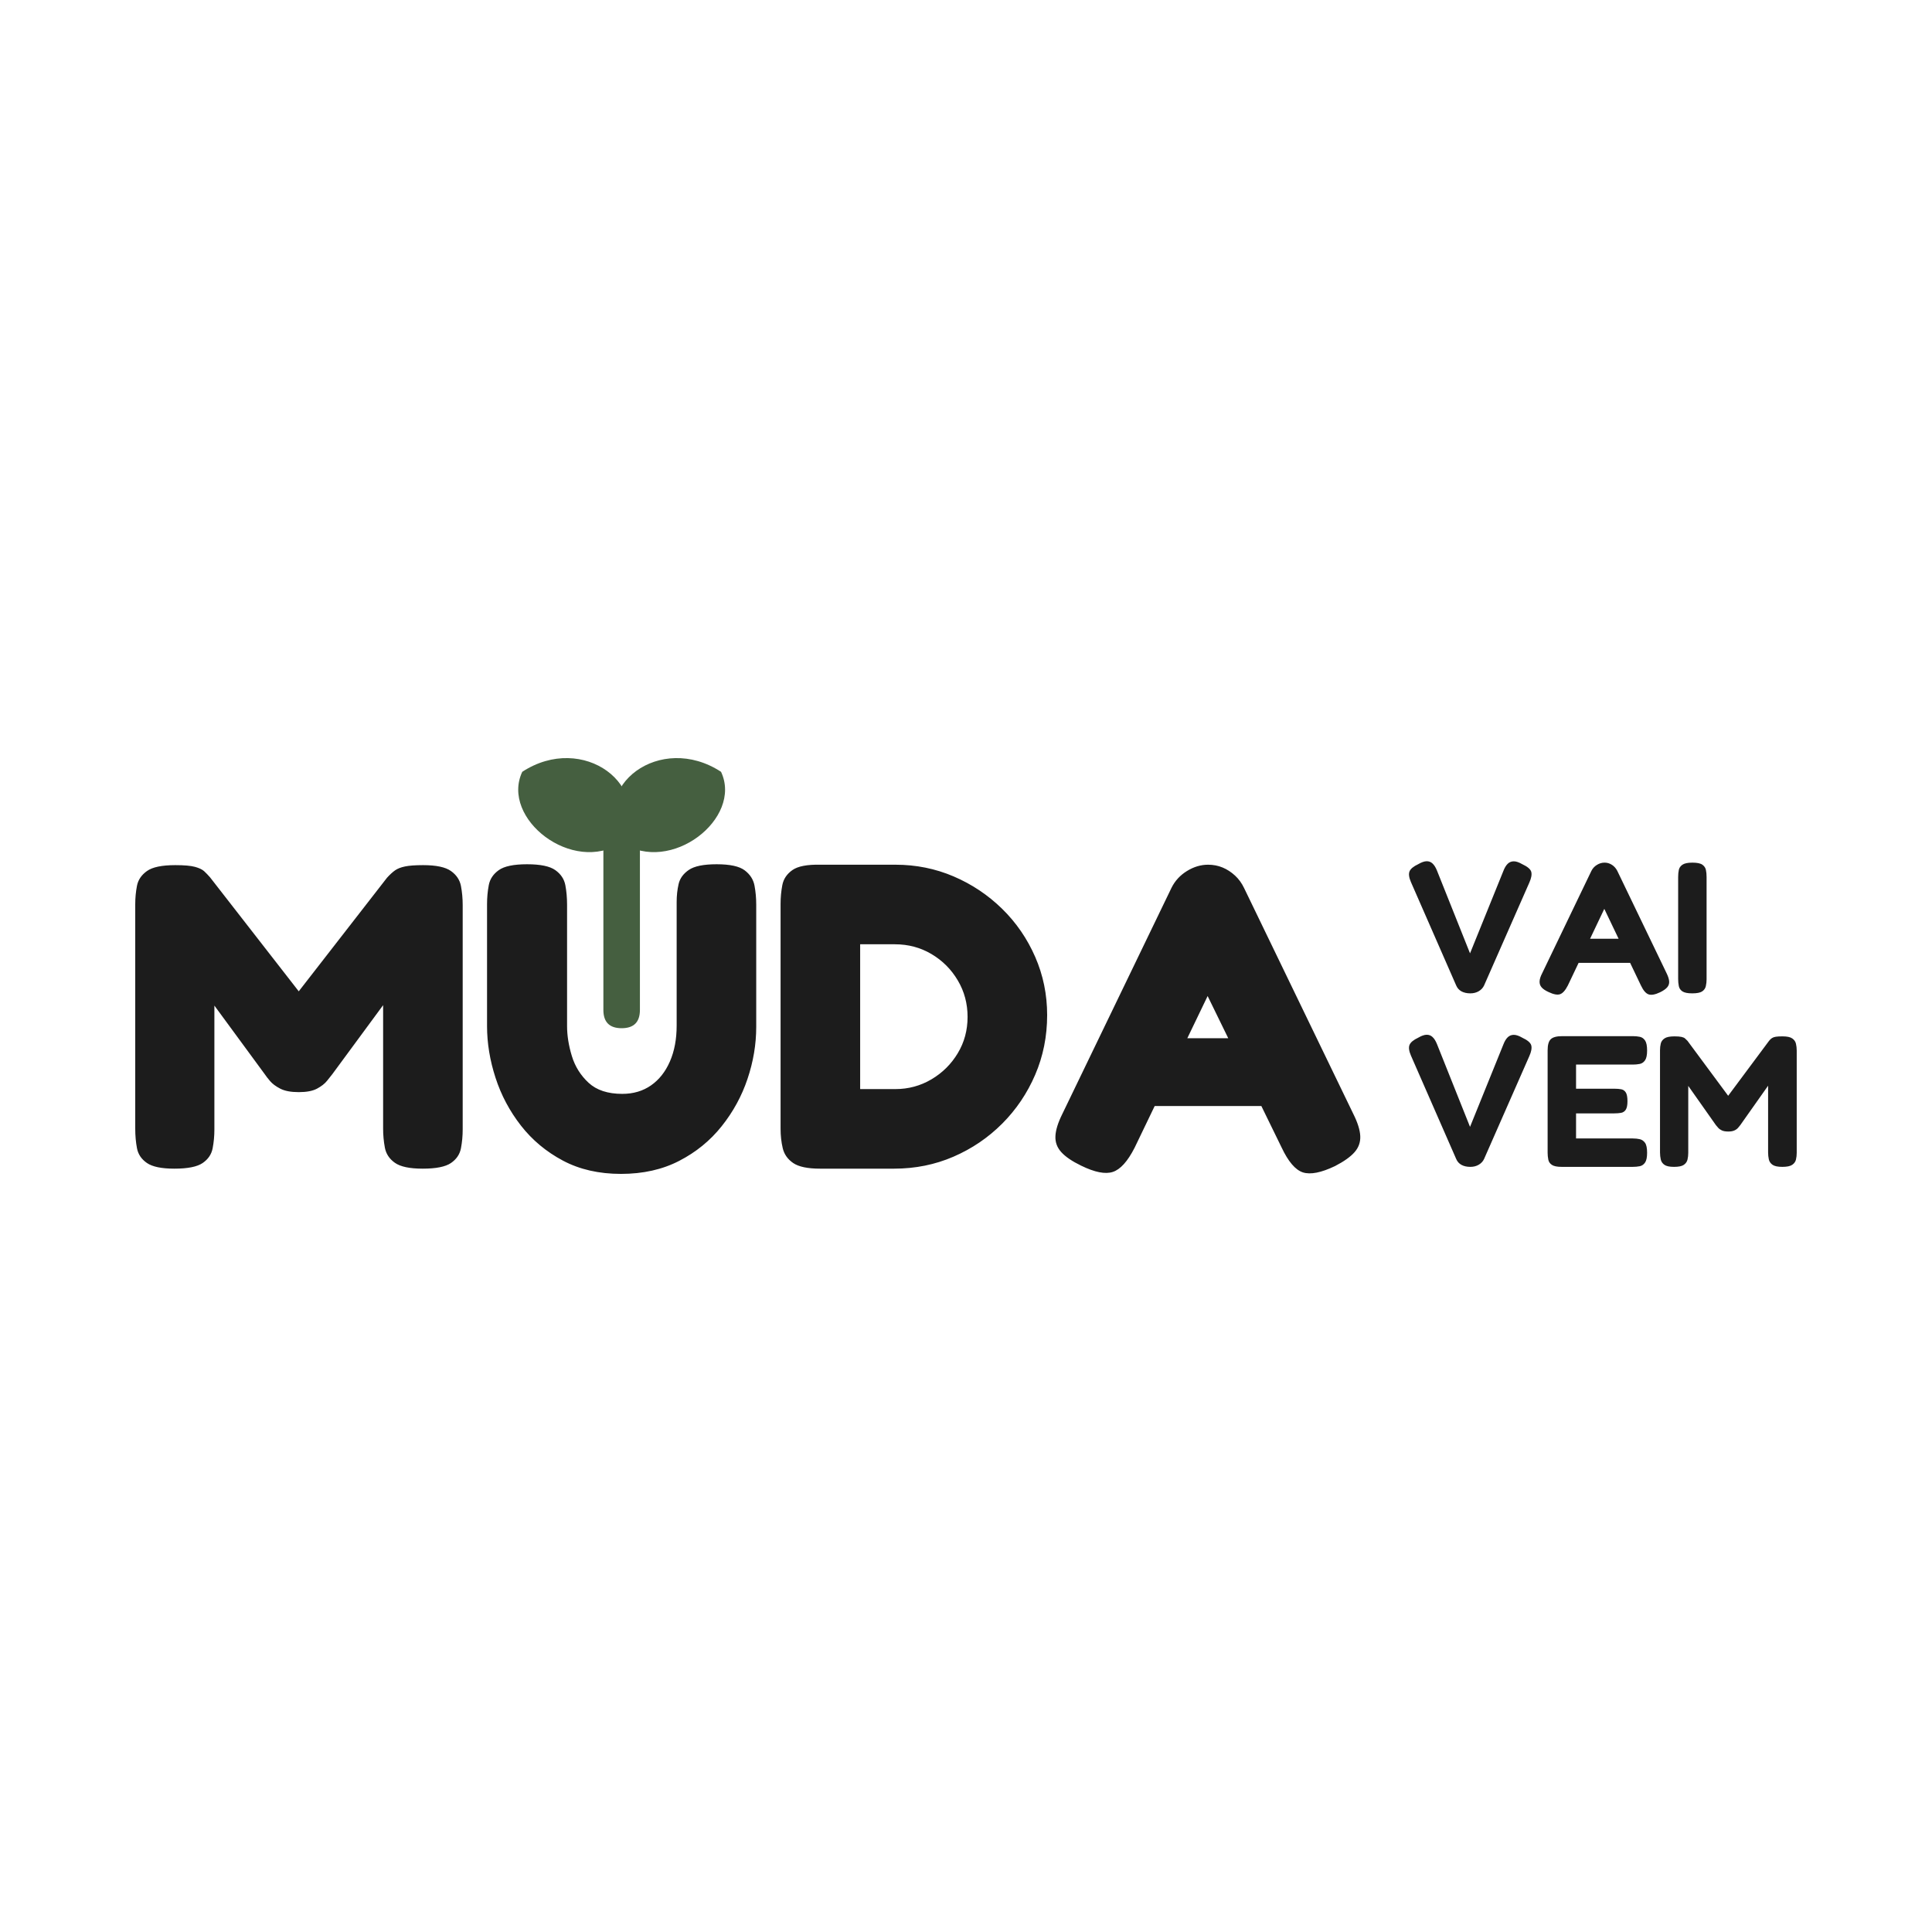
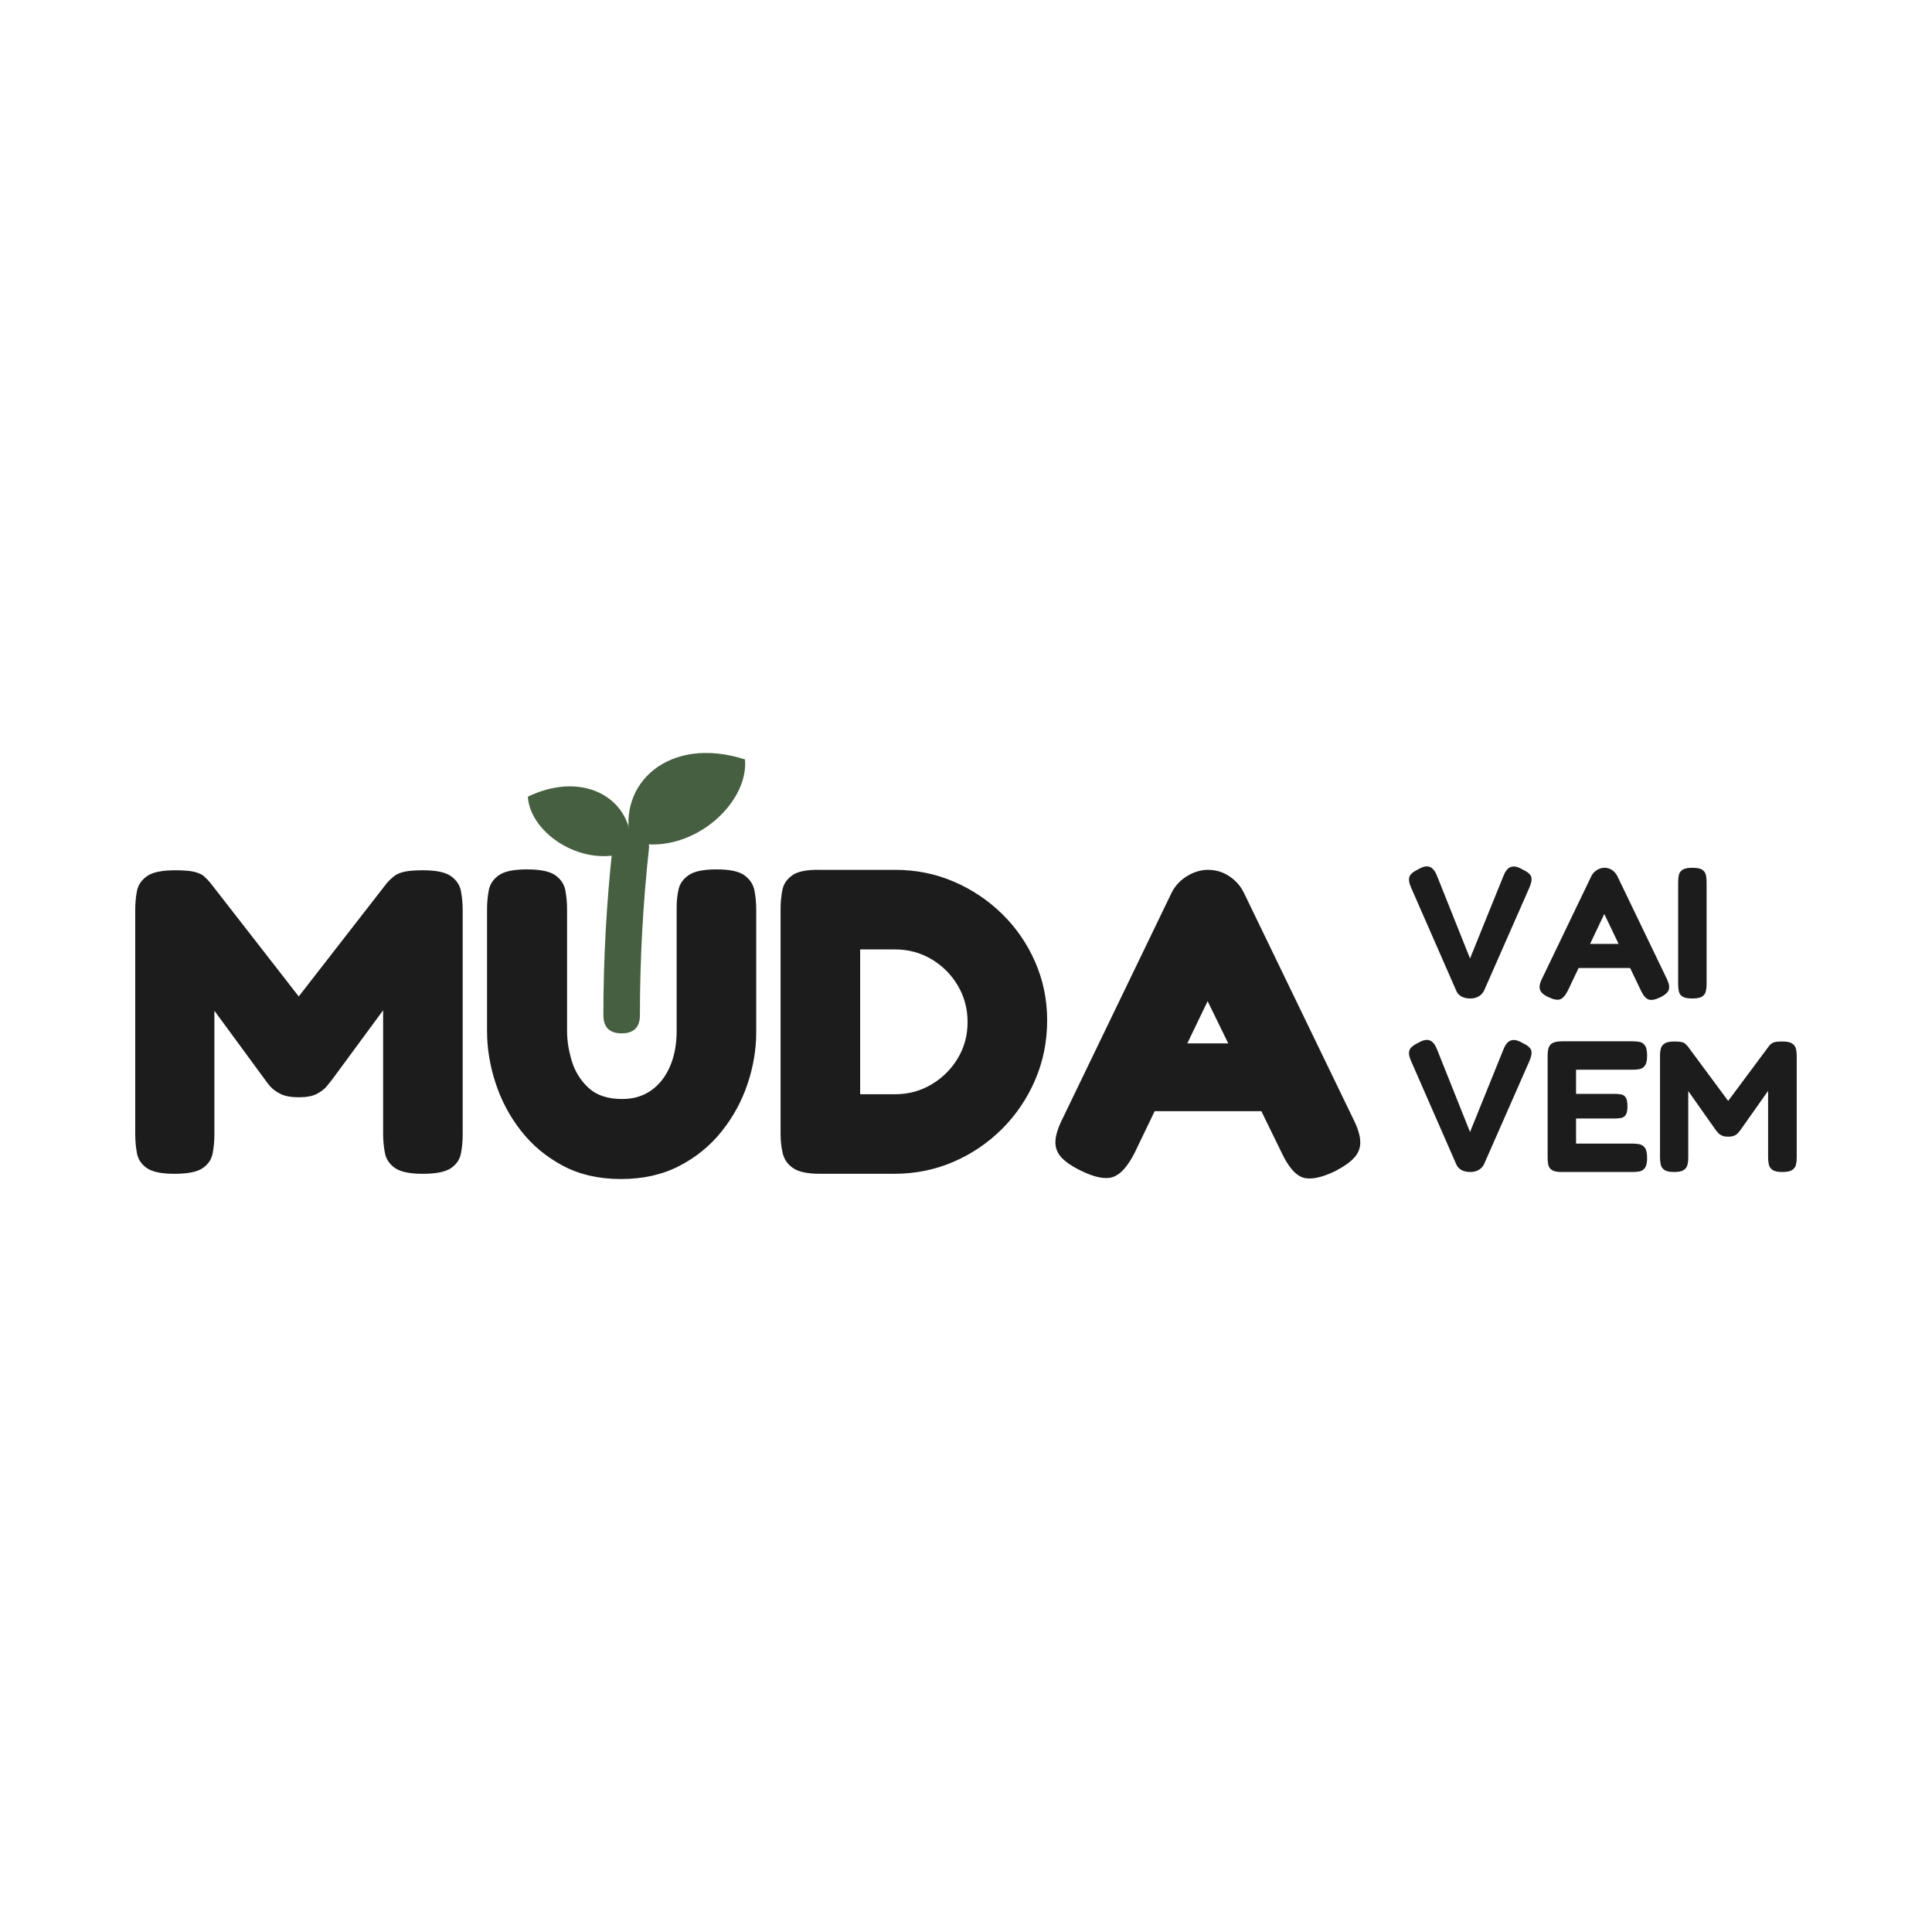
<svg xmlns="http://www.w3.org/2000/svg" viewBox="0 0 1000 1000" width="1000" height="1000" role="img" aria-label="Muda Vai Vem">
-   <g transform="translate(70.00 445.54) scale(1.5756)">
+   <g transform="translate(70.00 448.20) scale(1.5756)">
    <path fill="#1C1C1C" d="M12.86 101.14L12.86 101.14Q6.57 101.14 3.86 99.29Q1.14 97.43 0.57 94.43Q0 91.43 0 88L0 88L0 14.29Q0 11.14 0.57 8.21Q1.14 5.29 3.86 3.36Q6.57 1.43 13.14 1.43L13.14 1.43Q17.57 1.43 19.64 2.00Q21.71 2.57 22.64 3.43Q23.57 4.29 24.57 5.43L24.57 5.43L54.14 43.43L53.29 43.43L82.71 5.57Q84.14 4.00 85.36 3.14Q86.57 2.29 88.64 1.86Q90.71 1.43 94.57 1.43L94.57 1.43Q101.00 1.43 103.71 3.36Q106.43 5.29 107.00 8.29Q107.57 11.29 107.57 14.57L107.57 14.57L107.57 88.29Q107.57 91.43 107.00 94.43Q106.43 97.43 103.71 99.29Q101.00 101.14 94.43 101.14L94.43 101.14Q88.00 101.14 85.29 99.21Q82.57 97.29 82.00 94.21Q81.43 91.14 81.43 88L81.43 88L81.43 47.43L64.71 70.14Q64.14 70.86 63.00 72.29Q61.86 73.71 59.71 74.86Q57.57 76 53.71 76L53.71 76Q49.86 76 47.64 74.86Q45.43 73.71 44.29 72.36Q43.14 71 42.57 70.14L42.57 70.14L26.00 47.57L26.00 88.29Q26.00 91.43 25.43 94.43Q24.86 97.43 22.14 99.29Q19.43 101.14 12.86 101.14ZM159.57 102.86L159.57 102.86Q148.71 102.86 140.50 98.50Q132.29 94.14 126.71 87Q121.14 79.86 118.36 71.29Q115.57 62.71 115.57 54.29L115.57 54.29L115.57 14.29Q115.57 11.00 116.14 8.00Q116.71 5.00 119.43 3.07Q122.14 1.14 128.71 1.14L128.71 1.14Q135.29 1.14 138 3.07Q140.71 5.00 141.29 8.00Q141.86 11.00 141.86 14.43L141.86 14.43L141.86 54.29Q141.86 59.00 143.43 64.14Q145 69.29 148.93 72.93Q152.86 76.57 160 76.57L160 76.57Q165.43 76.57 169.43 73.79Q173.43 71 175.64 65.93Q177.86 60.86 177.86 54.14L177.86 54.14L177.86 13.57Q177.86 10.43 178.50 7.64Q179.14 4.86 181.86 3.00Q184.57 1.14 191 1.14L191 1.14Q197.57 1.14 200.21 3.14Q202.86 5.14 203.43 8.14Q204 11.14 204 14.43L204 14.43L204 54.57Q204 63.14 201.14 71.64Q198.29 80.14 192.64 87.21Q187 94.29 178.71 98.57Q170.43 102.86 159.57 102.86ZM249.29 101.14L225 101.14Q218.86 101.14 216.14 99.29Q213.43 97.43 212.71 94.43Q212 91.43 212 88L212 88L212 14.14Q212 11.00 212.57 8.00Q213.14 5.00 215.86 3.07Q218.57 1.14 225.14 1.29L225.14 1.29L249.71 1.29Q259.86 1.29 268.86 5.14Q277.86 9.00 284.79 15.79Q291.71 22.57 295.64 31.57Q299.57 40.57 299.57 50.71L299.57 50.71Q299.57 61.14 295.64 70.29Q291.71 79.43 284.79 86.36Q277.86 93.29 268.79 97.21Q259.71 101.14 249.29 101.14L249.29 101.14ZM238.14 27.43L238.14 75L249.71 75Q256.14 75 261.57 71.79Q267 68.57 270.21 63.21Q273.43 57.86 273.43 51.29L273.43 51.29Q273.43 44.71 270.21 39.29Q267 33.86 261.57 30.64Q256.14 27.43 249.57 27.43L249.57 27.43L238.14 27.43ZM364.29 9.00L400.14 83.14Q402.29 87.43 402.43 90.43Q402.57 93.43 400.57 95.71Q398.57 98 394.14 100.29L394.14 100.29Q387.29 103.57 383.57 102.36Q379.86 101.14 376.57 94.14L376.57 94.14L352.29 44.43L328.29 94.29Q324.86 101 321.14 102.21Q317.43 103.43 310.71 100.14L310.71 100.14Q306.29 98 304.21 95.71Q302.14 93.43 302.29 90.43Q302.43 87.43 304.57 83.14L304.57 83.14L340.43 8.86Q342.14 5.43 345.50 3.36Q348.86 1.29 352.43 1.29L352.43 1.29Q355 1.29 357.21 2.21Q359.43 3.14 361.29 4.86Q363.14 6.57 364.29 9.00L364.29 9.00ZM375 80.57L329.71 80.57L340.57 58.29L364.14 58.29L375 80.57ZM438.61 43.55L438.61 43.55Q436.89 43.55 435.70 42.91Q434.50 42.26 433.95 40.97L433.95 40.97L419.08 7.00Q418.10 4.73 418.62 3.47Q419.14 2.21 421.48 1.11L421.48 1.11Q423.07 0.18 424.21 0.15Q425.35 0.12 426.17 0.89Q427.00 1.66 427.62 3.19L427.62 3.19L438.49 30.41L449.43 3.38Q450.04 1.78 450.87 0.98Q451.70 0.18 452.87 0.18Q454.03 0.18 455.63 1.11L455.63 1.11Q458.27 2.33 458.61 3.66Q458.95 4.98 457.96 7.19L457.96 7.19L443.10 40.97Q442.55 42.14 441.35 42.85Q440.15 43.55 438.61 43.55ZM486.90 3.38L503.11 37.04Q503.85 38.58 503.91 39.65Q503.97 40.73 503.27 41.56Q502.56 42.39 500.96 43.18L500.96 43.18Q498.51 44.35 497.16 43.89Q495.80 43.43 494.64 40.97L494.64 40.97L482.60 15.79L470.62 40.97Q469.39 43.37 468.07 43.83Q466.75 44.29 464.29 43.12L464.29 43.12Q462.69 42.39 461.99 41.56Q461.28 40.73 461.34 39.59Q461.40 38.45 462.20 36.92L462.20 36.92L478.36 3.32Q478.97 2.09 480.17 1.35Q481.37 0.61 482.66 0.61L482.66 0.61Q483.58 0.61 484.38 0.95Q485.18 1.29 485.82 1.90Q486.47 2.52 486.90 3.38L486.90 3.38ZM492.98 33.54L472.28 33.54L476.09 25.62L489.17 25.62L492.98 33.54ZM511.47 43.55L511.47 43.55Q509.26 43.55 508.27 42.91Q507.29 42.26 507.08 41.16Q506.86 40.05 506.86 38.88L506.86 38.88L506.86 5.28Q506.86 4.05 507.08 3.01Q507.29 1.97 508.27 1.29Q509.26 0.61 511.53 0.61L511.53 0.61Q513.86 0.61 514.82 1.29Q515.77 1.97 515.98 3.01Q516.20 4.05 516.20 5.34L516.20 5.34L516.20 38.95Q516.20 40.11 515.95 41.19Q515.71 42.26 514.75 42.91Q513.80 43.55 511.47 43.55ZM438.61 100.55L438.61 100.55Q436.89 100.55 435.70 99.91Q434.50 99.26 433.95 97.97L433.95 97.97L419.08 64.00Q418.10 61.73 418.62 60.47Q419.14 59.21 421.48 58.11L421.48 58.11Q423.07 57.18 424.21 57.15Q425.35 57.12 426.17 57.89Q427.00 58.66 427.62 60.19L427.62 60.19L438.49 87.41L449.43 60.38Q450.04 58.78 450.87 57.98Q451.70 57.18 452.87 57.18Q454.03 57.18 455.63 58.11L455.63 58.11Q458.27 59.33 458.61 60.66Q458.95 61.98 457.96 64.19L457.96 64.19L443.10 97.97Q442.55 99.14 441.35 99.85Q440.15 100.55 438.61 100.55ZM491.93 100.55L468.59 100.55Q466.38 100.55 465.40 99.91Q464.41 99.26 464.20 98.16Q463.98 97.05 463.98 95.88L463.98 95.88L463.98 62.28Q463.98 59.58 465.03 58.60Q466.07 57.61 468.78 57.61L468.78 57.61L492.00 57.61Q493.22 57.61 494.27 57.83Q495.31 58.04 495.99 59.03Q496.66 60.01 496.66 62.34L496.66 62.34Q496.66 64.56 495.99 65.54Q495.31 66.52 494.24 66.74Q493.16 66.95 491.93 66.95L491.93 66.95L473.32 66.95L473.32 74.88L485.98 74.88Q487.20 74.88 488.16 75.06Q489.11 75.24 489.66 76.10Q490.21 76.96 490.21 78.99L490.21 78.99Q490.21 80.90 489.66 81.76Q489.11 82.62 488.13 82.80Q487.14 82.98 485.85 82.98L485.85 82.98L473.32 82.98L473.32 91.22L492.00 91.22Q493.22 91.22 494.27 91.46Q495.31 91.71 495.99 92.66Q496.66 93.61 496.66 95.95L496.66 95.95Q496.66 98.16 495.99 99.14Q495.31 100.12 494.24 100.34Q493.16 100.55 491.93 100.55L491.93 100.55ZM505.51 100.55L505.51 100.55Q503.30 100.55 502.35 99.88Q501.39 99.20 501.15 98.13Q500.90 97.05 500.90 95.82L500.90 95.82L500.90 62.22Q500.90 61.05 501.15 60.04Q501.39 59.03 502.38 58.35Q503.36 57.68 505.63 57.68L505.63 57.68Q507.17 57.68 507.97 57.86Q508.77 58.04 509.13 58.38Q509.50 58.72 509.93 59.15L509.93 59.15L523.75 77.82L522.83 77.82L536.72 59.15Q537.21 58.54 537.70 58.23Q538.19 57.92 538.96 57.80Q539.73 57.68 541.14 57.68L541.14 57.68Q543.35 57.68 544.33 58.35Q545.32 59.03 545.56 60.10Q545.81 61.18 545.81 62.34L545.81 62.34L545.81 95.95Q545.81 97.11 545.56 98.16Q545.32 99.20 544.33 99.88Q543.35 100.55 541.08 100.55L541.08 100.55Q538.87 100.55 537.88 99.88Q536.90 99.20 536.65 98.10Q536.41 96.99 536.41 95.82L536.41 95.82L536.41 73.89L527.26 86.85Q527.01 87.16 526.58 87.68Q526.15 88.21 525.38 88.57Q524.61 88.94 523.32 88.94L523.32 88.94Q521.97 88.94 521.20 88.57Q520.44 88.21 520.01 87.71Q519.58 87.22 519.27 86.85L519.27 86.85L510.18 73.95L510.18 95.95Q510.18 97.11 509.93 98.16Q509.69 99.20 508.73 99.88Q507.78 100.55 505.51 100.55Z" />
-     <path fill="#455F40" d="M153.79-4Q153.79-10 159.79-10Q165.79-10 165.79-4L165.79 49Q165.79 55 159.79 55Q153.79 55 153.79 49Z" />
-     <path fill="#455F40" d="M159.79-6C170.55-24.74 147.06-42.25 127.14-29.23C119.93-13.93 143.67 4.69 159.79-6Z" />
-     <path fill="#455F40" d="M159.79-6C149.02-24.74 172.51-42.25 192.44-29.23C199.64-13.93 175.90 4.69 159.79-6Z" />
+     <path fill="#455F40" d="M153.79 49Q153.79 21.50 156.79-6Q156.79-12 162.79-12Q168.79-12 168.79-6Q165.79 21.50 165.79 49Q165.79 55 159.79 55Q153.79 55 153.79 49Z" />
+     <path fill="#455F40" d="M162.79-5C164.37-21.10 148.27-31.98 128.98-22.76C129.70-10.36 147.92 1.37 162.79-5Z" />
+     <path fill="#455F40" d="M162.79-8C158.08-27.19 175.52-42.98 200.32-34.98C201.58-19.92 181.75-2.75 162.79-8Z" />
  </g>
</svg>
